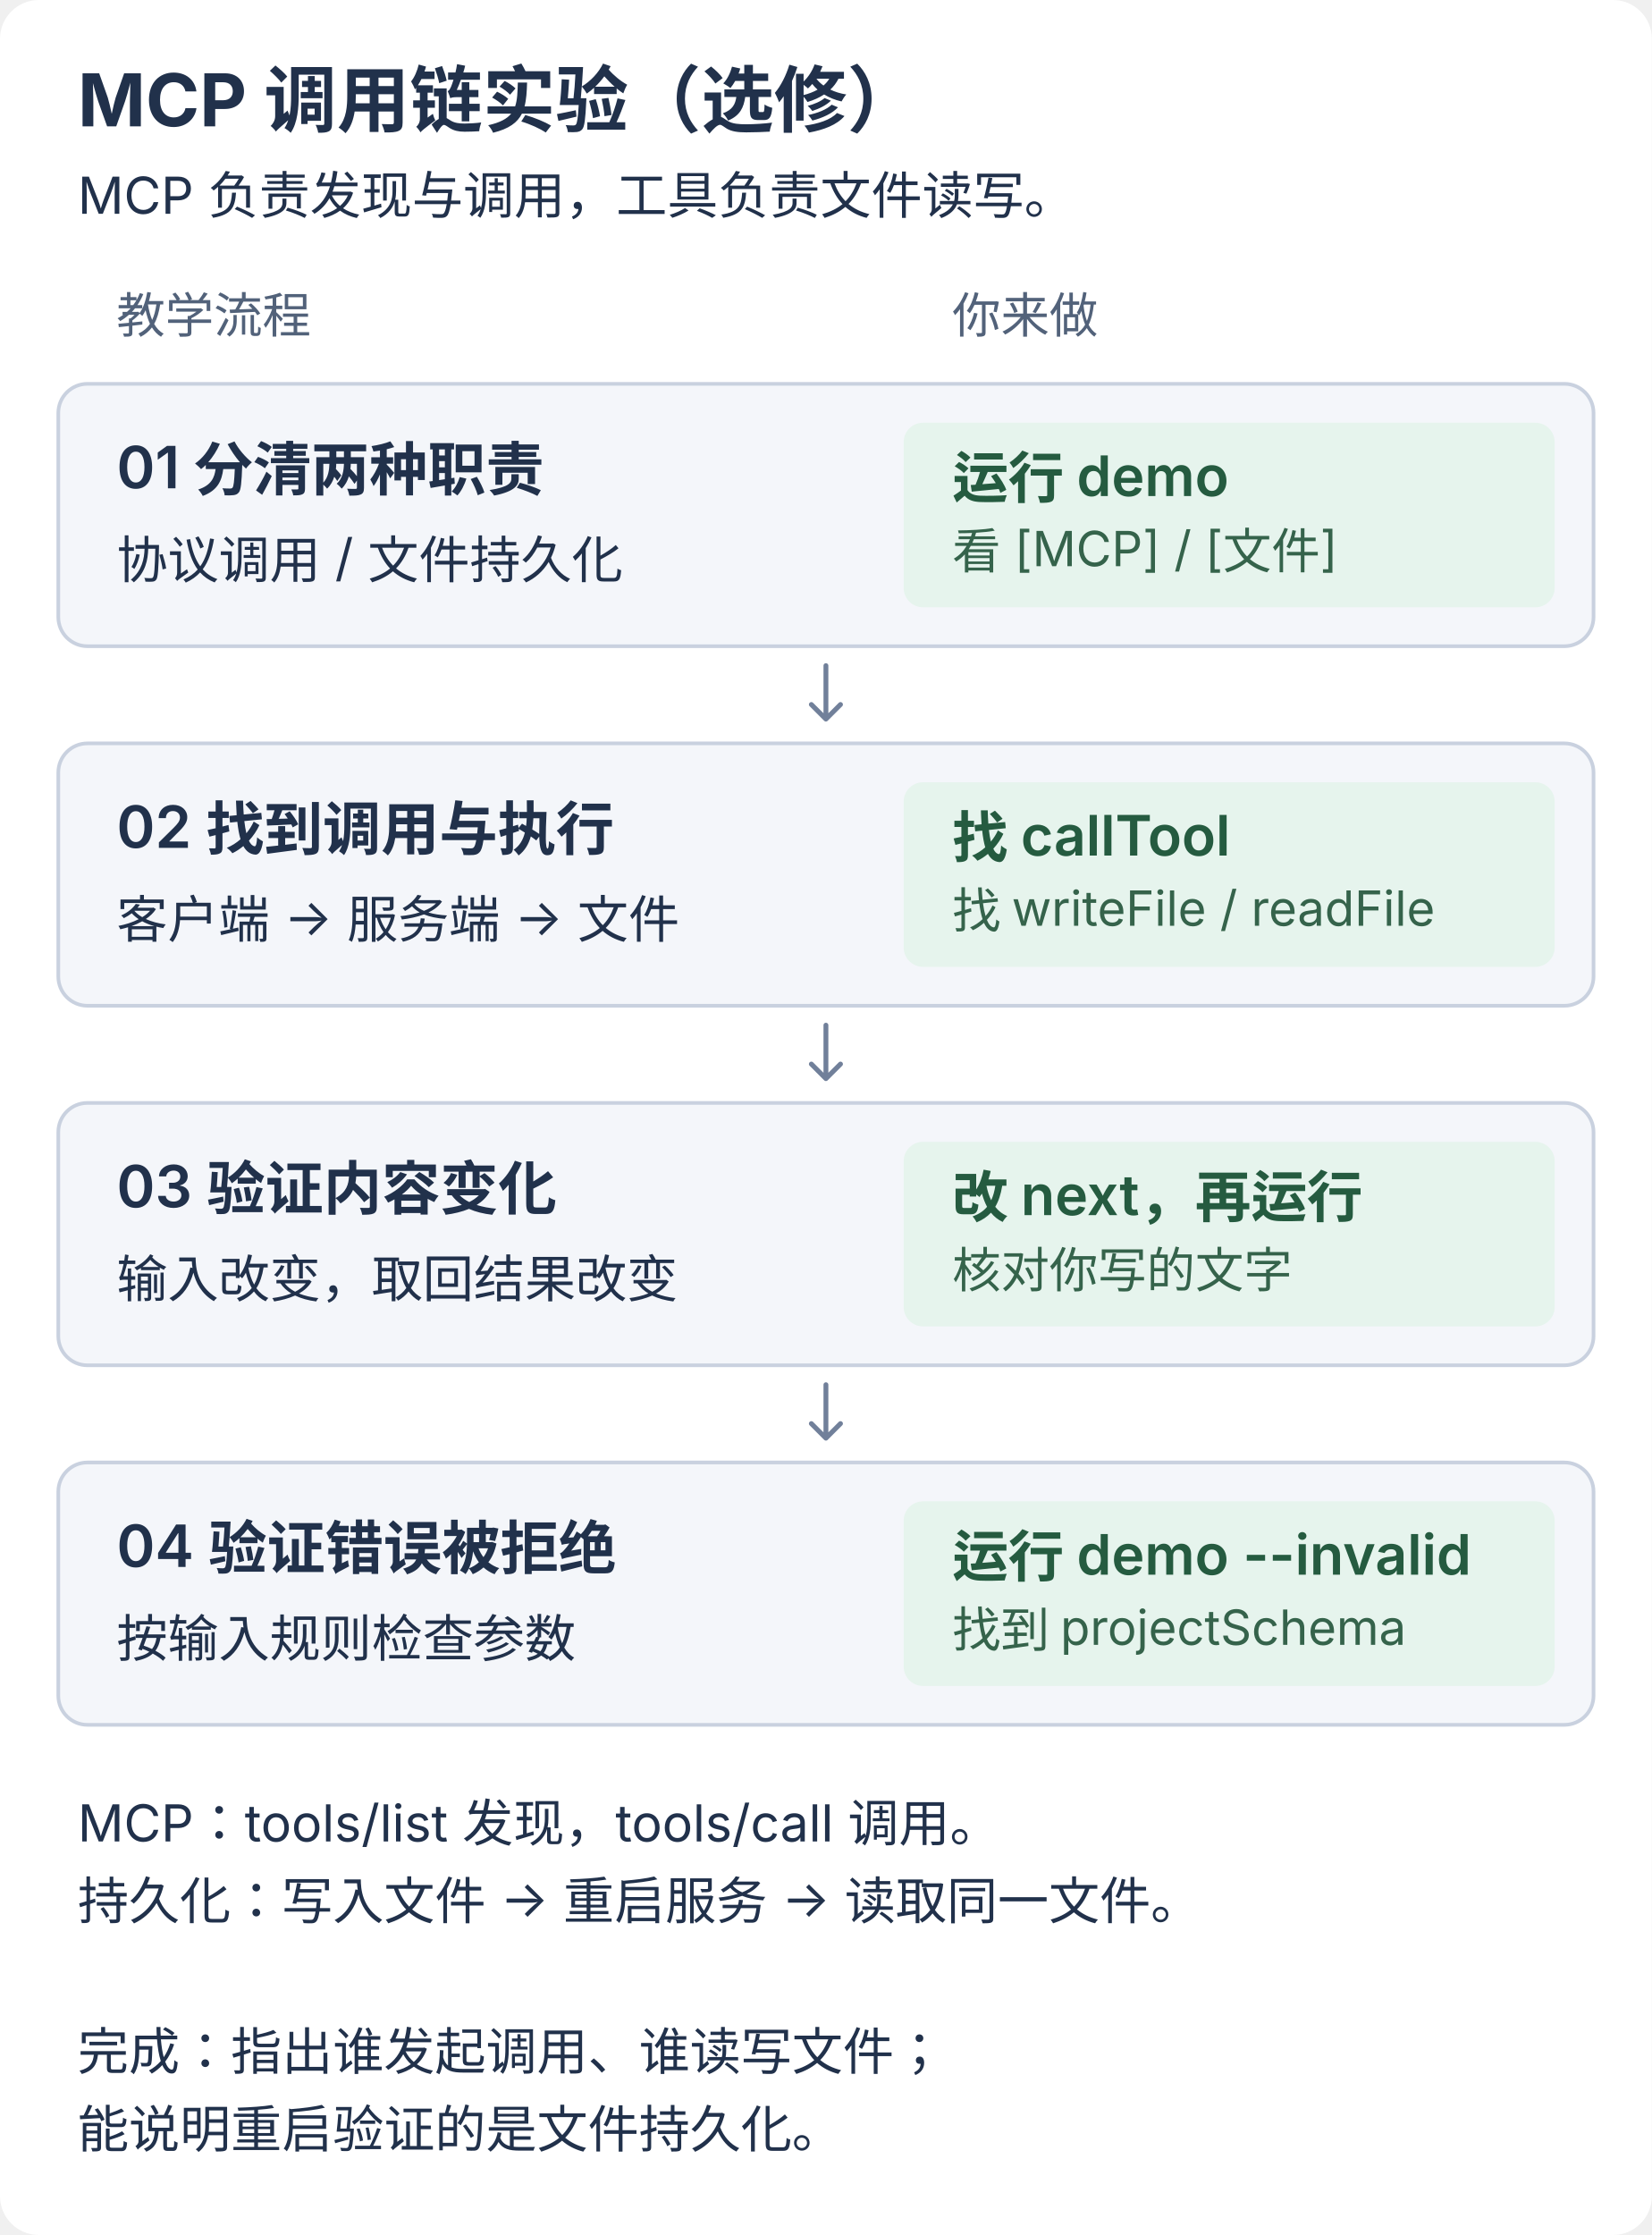
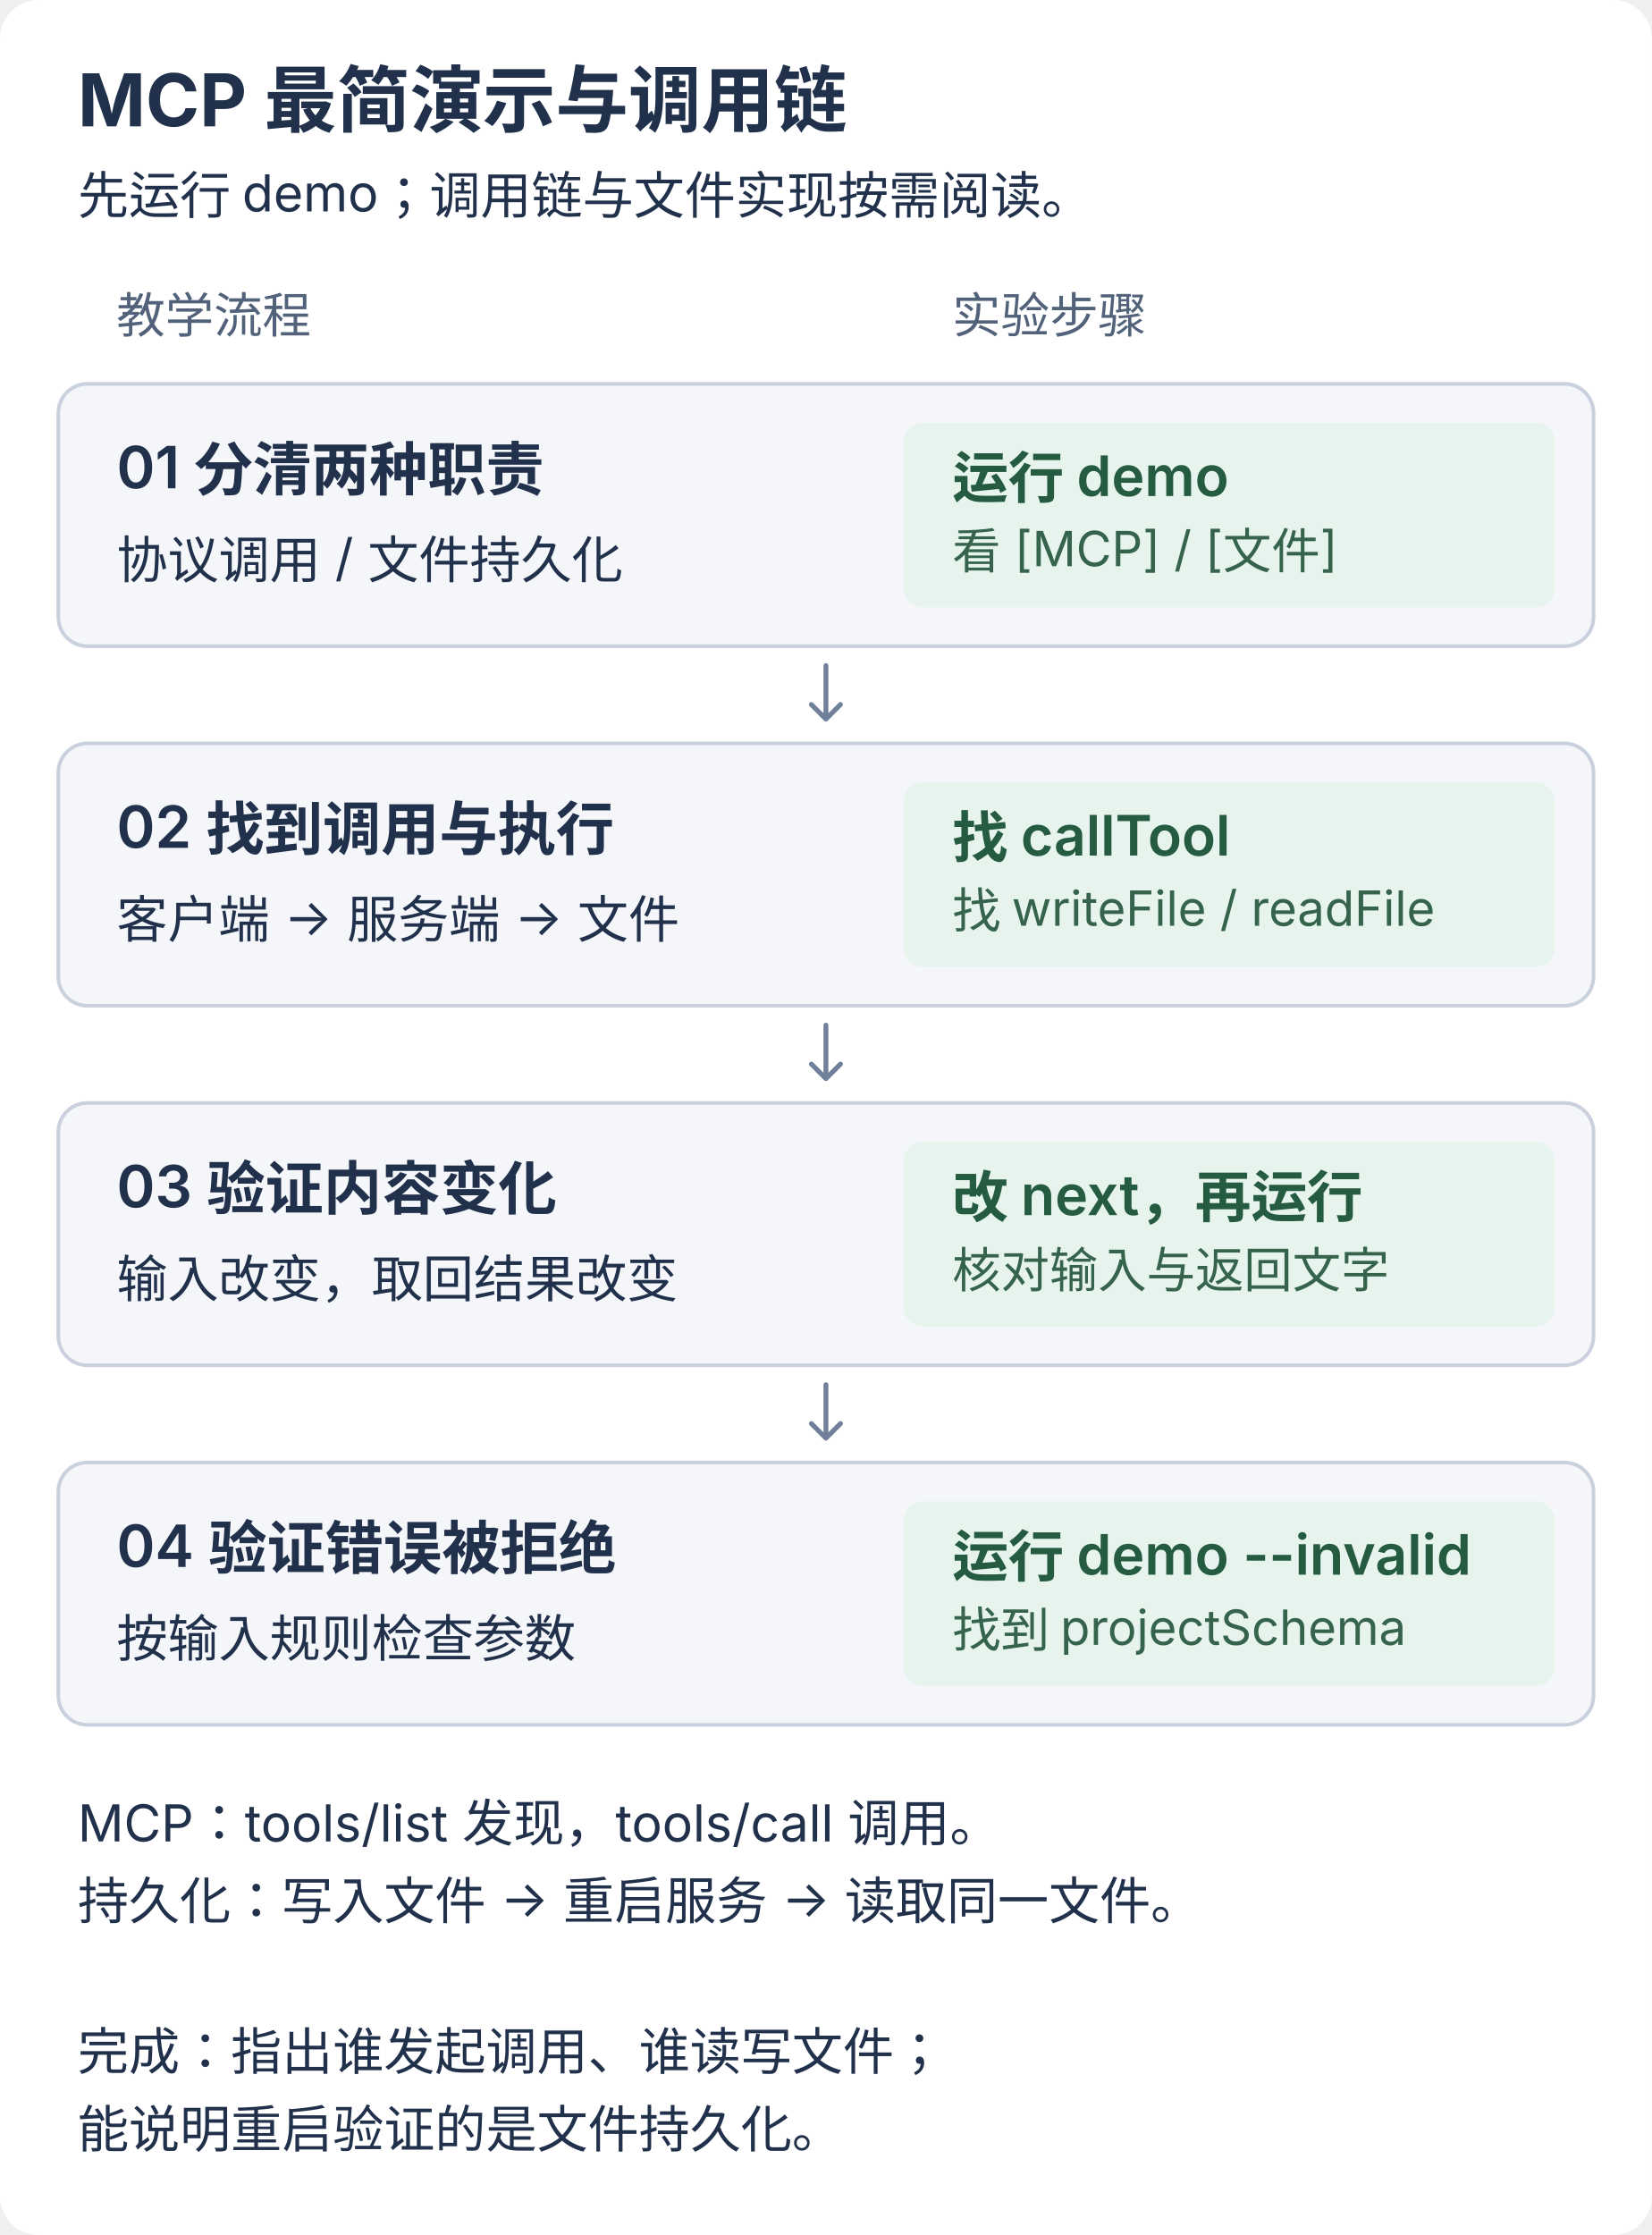
<svg xmlns="http://www.w3.org/2000/svg" width="680" height="920" viewBox="0 0 680 920" role="img" aria-labelledby="title desc">
  <style>
    .canvas { fill: #ffffff; }
    .step { fill: #f4f6fa; stroke: #c9d1df; stroke-width: 1.5; }
    .action { fill: #e6f4ed; }
    text { font-family: -apple-system, BlinkMacSystemFont, 'PingFang SC', 'Microsoft YaHei', sans-serif; fill: #21314b; }
    .title { font-size: 30px; font-weight: 650; }
    .label { font-size: 20px; fill: #52627a; }
    .heading { font-size: 24px; font-weight: 600; }
    .body { font-size: 21px; }
    .action-title { font-size: 23px; font-weight: 600; fill: #255b40; }
    .action-note { font-size: 20px; fill: #35634b; }
    .arrow { fill: none; stroke: #71809a; stroke-width: 2; stroke-linecap: round; stroke-linejoin: round; }
  </style>
  <rect class="canvas" width="680" height="920" rx="16" />
-   <text class="title" x="32" y="52">MCP 调用链实验（选修）</text>
-   <text class="body" x="32" y="88">MCP 负责发现与调用，工具负责文件读写。</text>
+   <text class="title" x="32" y="52">MCP 最简演示与调用链</text>
+   <text class="body" x="32" y="88">先运行 demo；调用链与文件实现按需阅读。</text>
  <text class="label" x="48" y="137">教学流程</text>
-   <text class="label" x="392" y="137">你来做</text>
+   <text class="label" x="392" y="137">实验步骤</text>
  <rect class="step" x="24" y="158" width="632" height="108" rx="12" />
  <text class="heading" x="48" y="201">01  分清两种职责</text>
  <text class="body" x="48" y="238">协议调用 / 文件持久化</text>
  <rect class="action" x="372" y="174" width="268" height="76" rx="8" />
  <text class="action-title" x="392" y="205">运行 demo</text>
  <text class="action-note" x="392" y="234">看 [MCP] / [文件]</text>
  <path class="arrow" d="M340 274 V296 M334 290 L340 296 L346 290" />
  <rect class="step" x="24" y="306" width="632" height="108" rx="12" />
  <text class="heading" x="48" y="349">02  找到调用与执行</text>
  <text class="body" x="48" y="386">客户端 → 服务端 → 文件</text>
  <rect class="action" x="372" y="322" width="268" height="76" rx="8" />
  <text class="action-title" x="392" y="353">找 callTool</text>
  <text class="action-note" x="392" y="382">找 writeFile / readFile</text>
  <path class="arrow" d="M340 422 V444 M334 438 L340 444 L346 438" />
  <rect class="step" x="24" y="454" width="632" height="108" rx="12" />
  <text class="heading" x="48" y="497">03  验证内容变化</text>
  <text class="body" x="48" y="534">输入改变，取回结果改变</text>
  <rect class="action" x="372" y="470" width="268" height="76" rx="8" />
  <text class="action-title" x="392" y="501">改 next，再运行</text>
-   <text class="action-note" x="392" y="530">核对你写的文字</text>
+   <text class="action-note" x="392" y="530">核对输入与返回文字</text>
  <path class="arrow" d="M340 570 V592 M334 586 L340 592 L346 586" />
  <rect class="step" x="24" y="602" width="632" height="108" rx="12" />
  <text class="heading" x="48" y="645">04  验证错误被拒绝</text>
  <text class="body" x="48" y="682">按输入规则检查参数</text>
  <rect class="action" x="372" y="618" width="268" height="76" rx="8" />
  <text class="action-title" x="392" y="649">运行 demo --invalid</text>
  <text class="action-note" x="392" y="678">找到 projectSchema</text>
  <text class="body" x="32" y="758">MCP：tools/list 发现，tools/call 调用。</text>
  <text class="body" x="32" y="790">持久化：写入文件 → 重启服务 → 读取同一文件。</text>
  <text class="body" x="32" y="852">完成：指出谁发起调用、谁读写文件；</text>
  <text class="body" x="32" y="884">能说明重启验证的是文件持久化。</text>
</svg>
